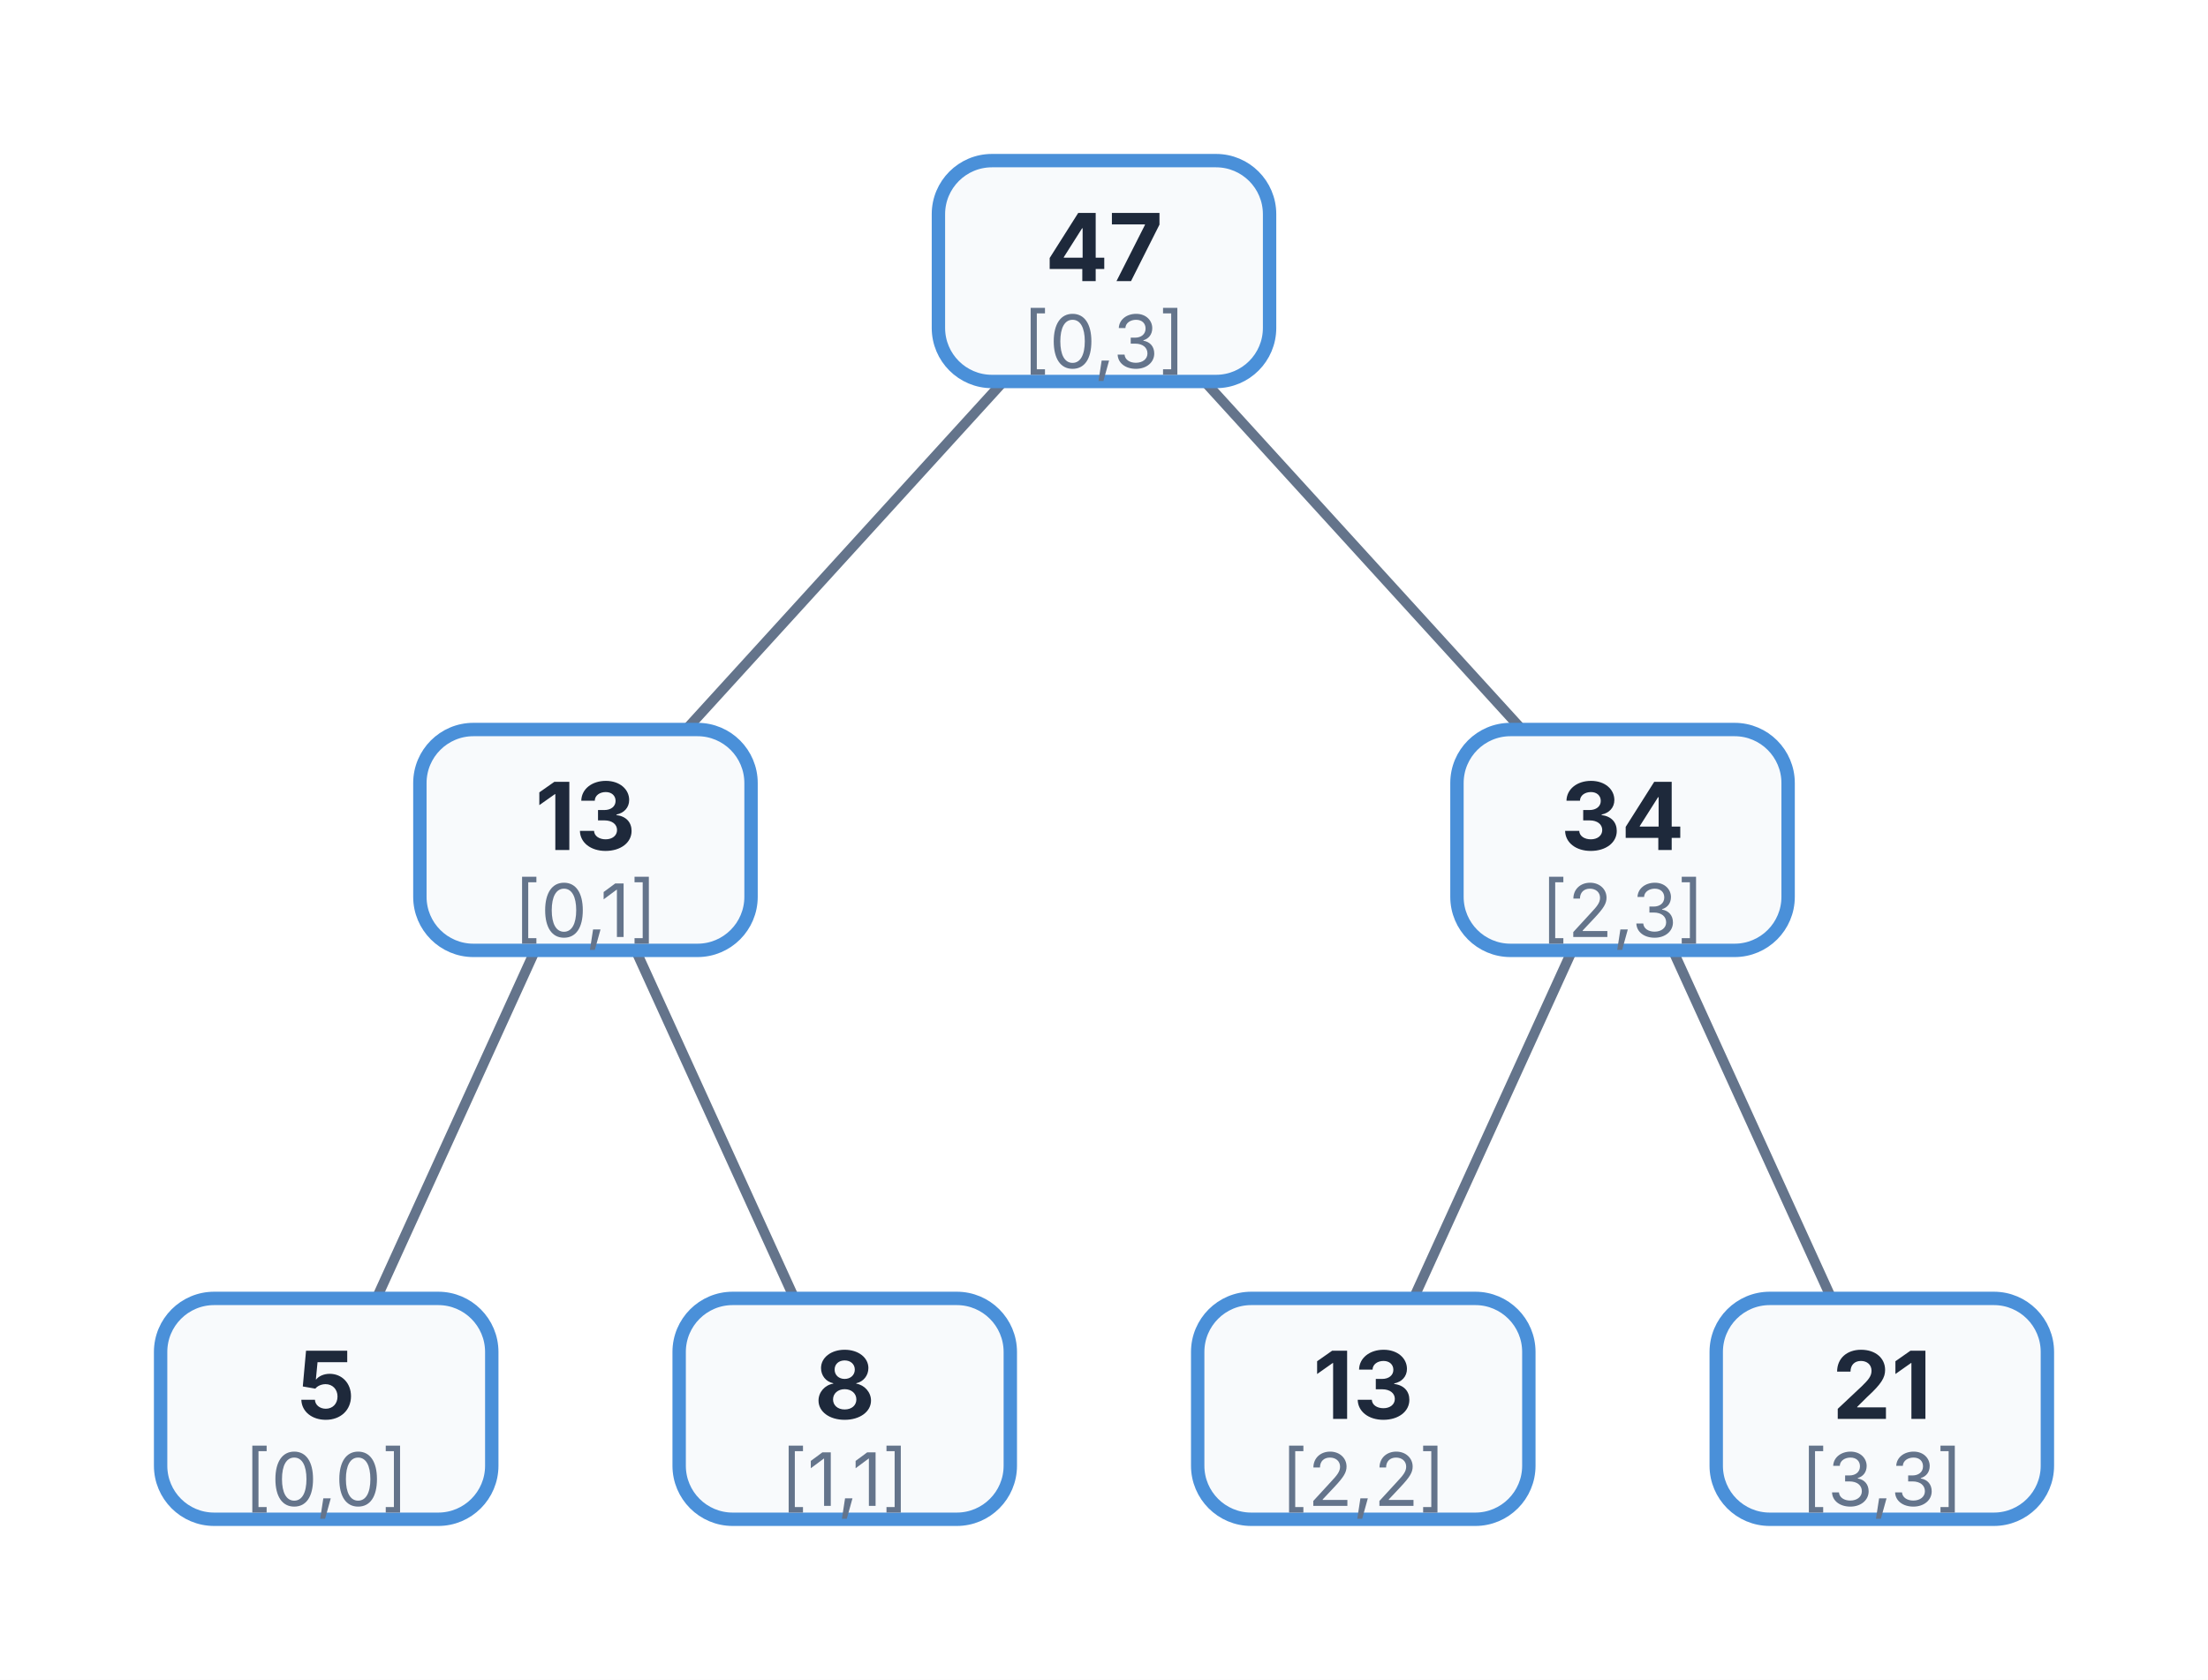
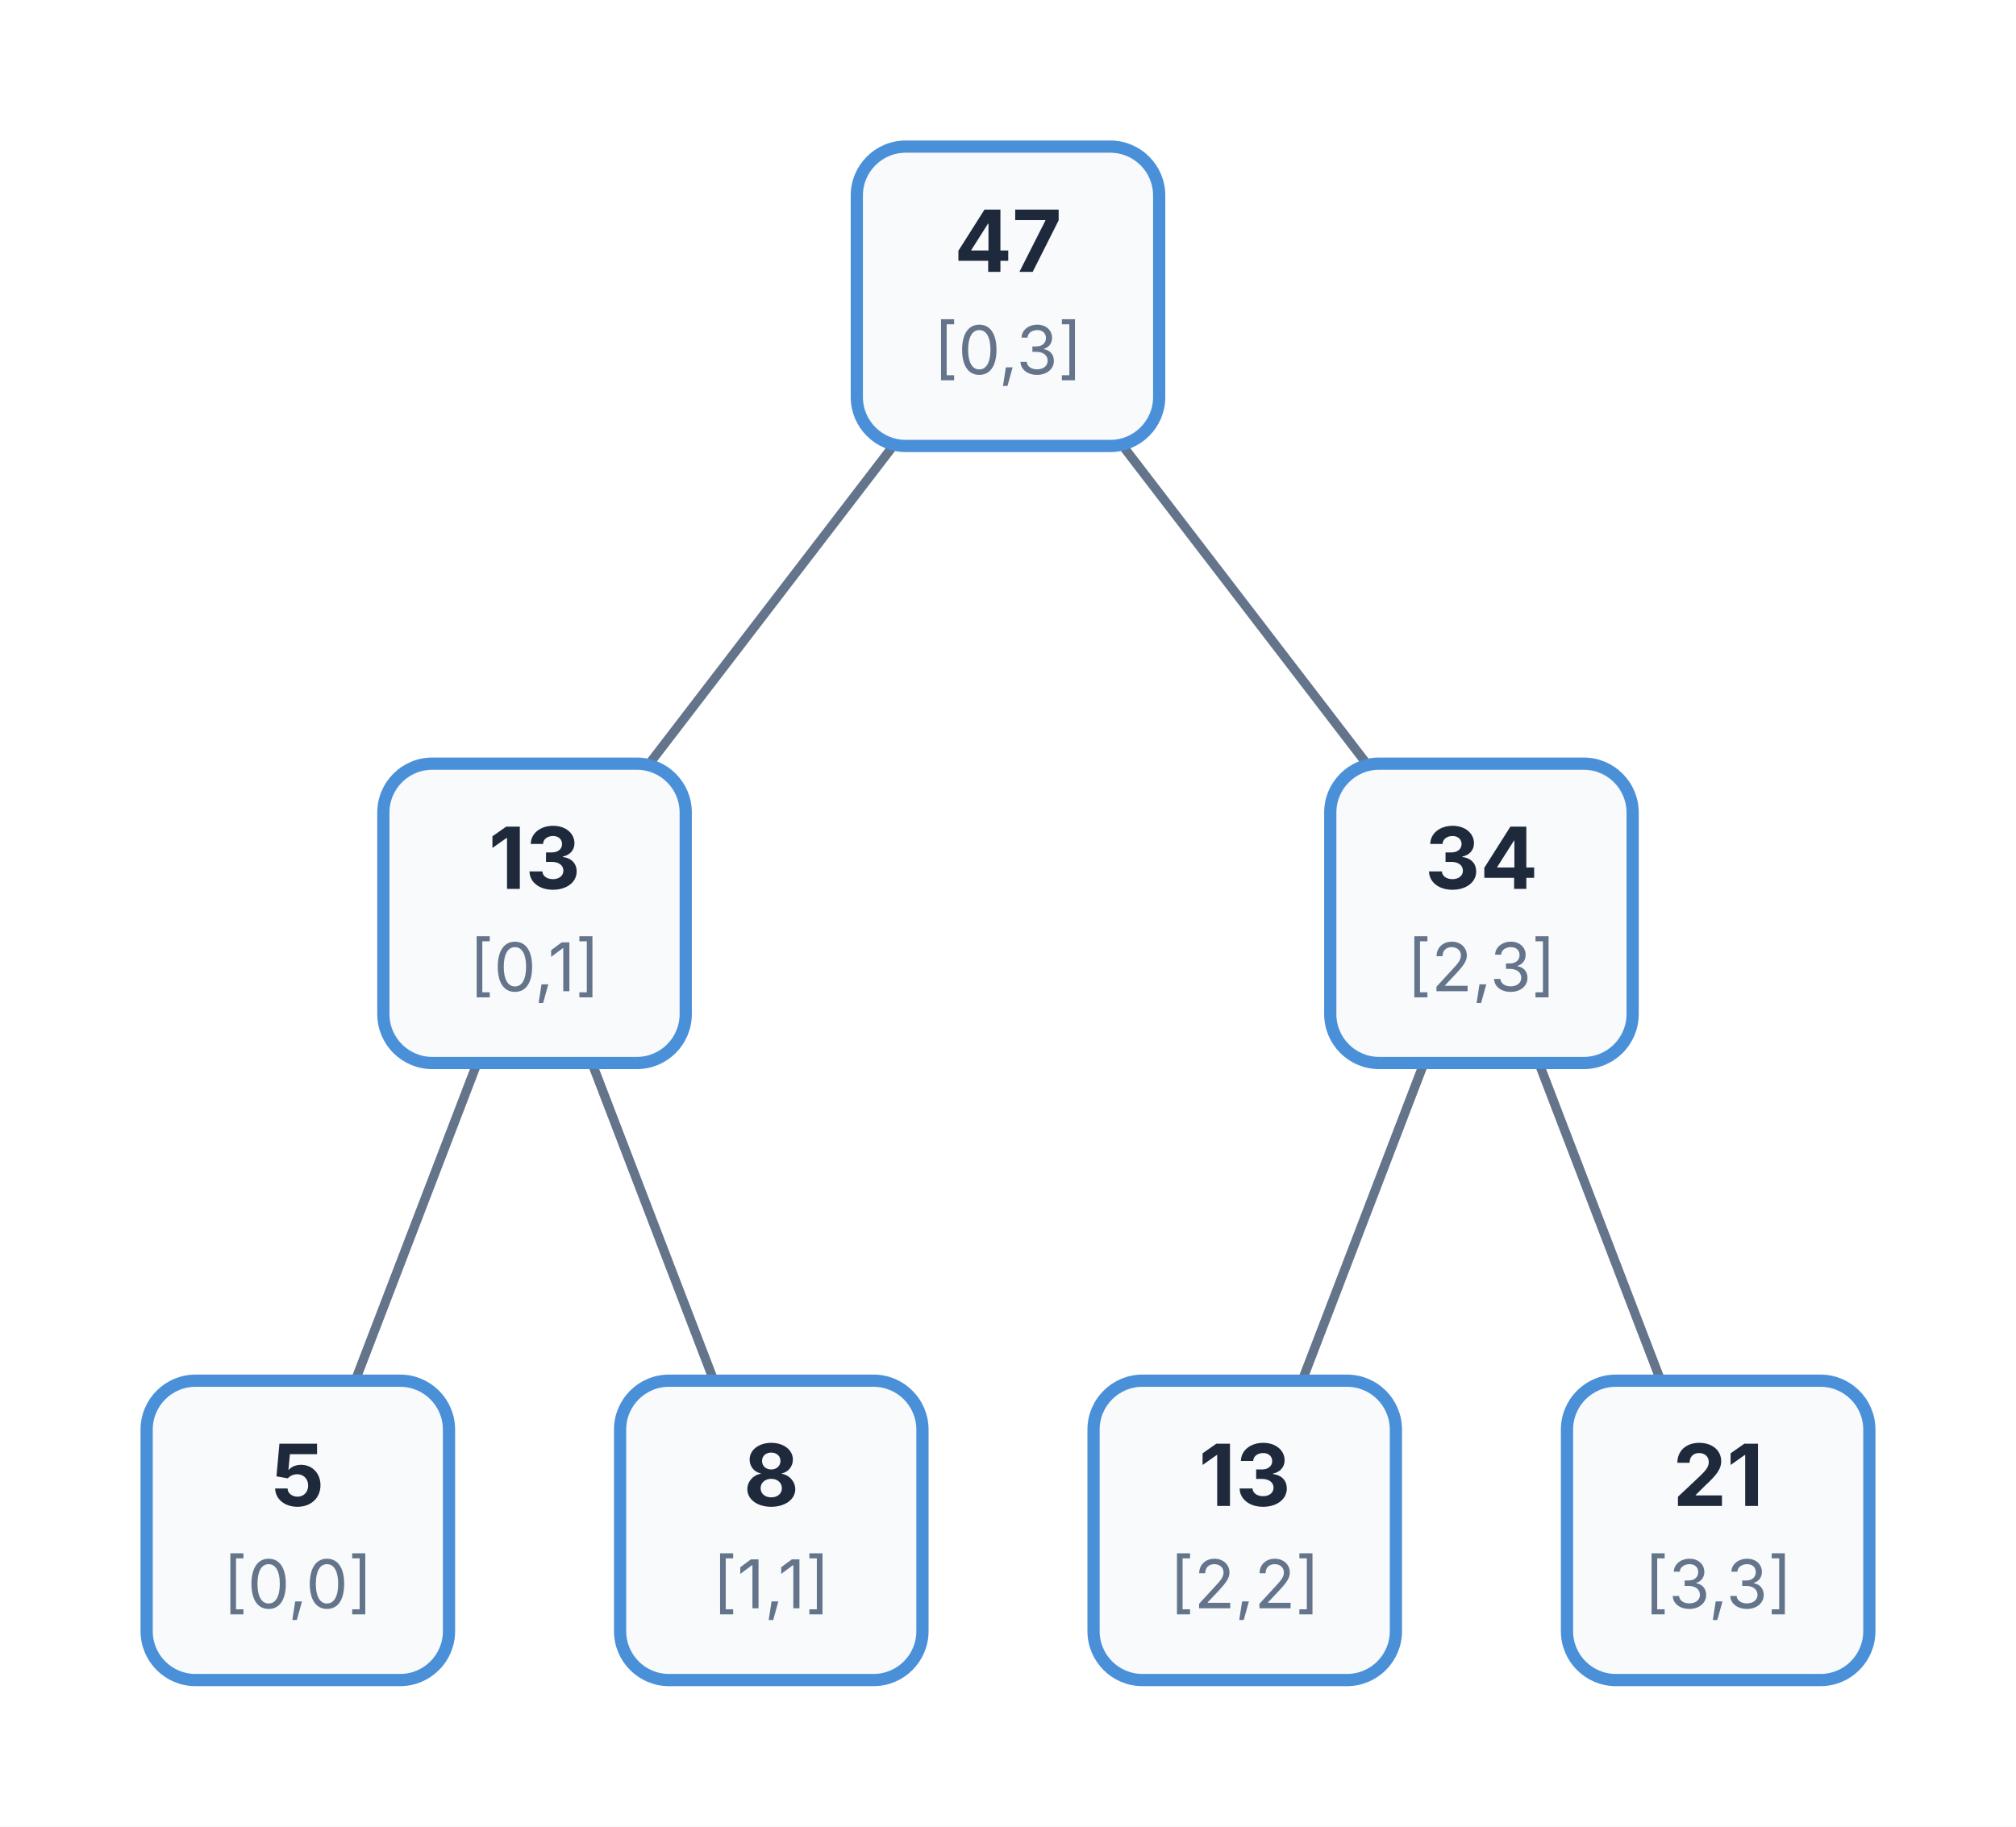
- <svg xmlns="http://www.w3.org/2000/svg" viewBox="0 0 329.936 251" width="329.936" height="251">
-   <rect x="0" y="0" width="329.936" height="251" fill="#FFFFFF" />
-   <path d="M 149.93 57 L 102.53 109" stroke="#64748B" stroke-width="1.5" fill="none" />
-   <path d="M 180.01 57 L 227.41 109" stroke="#64748B" stroke-width="1.5" fill="none" />
-   <path d="M 79.96 142 L 56.26 194" stroke="#64748B" stroke-width="1.5" fill="none" />
-   <path d="M 95 142 L 118.71 194" stroke="#64748B" stroke-width="1.5" fill="none" />
-   <path d="M 234.93 142 L 211.23 194" stroke="#64748B" stroke-width="1.5" fill="none" />
-   <path d="M 249.97 142 L 273.67 194" stroke="#64748B" stroke-width="1.5" fill="none" />
-   <rect x="140.226" y="24" width="49.484" height="33" fill="#F8FAFC" stroke="#4A90D9" stroke-width="2" rx="8" />
-   <text x="164.968" y="42" font-size="14" font-family="Inter, system-ui, -apple-system, sans-serif" fill="#1E293B" text-anchor="middle" font-weight="bold">47</text>
-   <text x="164.968" y="55" font-size="11" font-family="Inter, system-ui, -apple-system, sans-serif" fill="#64748B" text-anchor="middle">[0,3]</text>
-   <rect x="62.742" y="109" width="49.484" height="33" fill="#F8FAFC" stroke="#4A90D9" stroke-width="2" rx="8" />
-   <text x="87.484" y="127" font-size="14" font-family="Inter, system-ui, -apple-system, sans-serif" fill="#1E293B" text-anchor="middle" font-weight="bold">13</text>
-   <text x="87.484" y="140" font-size="11" font-family="Inter, system-ui, -apple-system, sans-serif" fill="#64748B" text-anchor="middle">[0,1]</text>
-   <rect x="24" y="194" width="49.484" height="33" fill="#F8FAFC" stroke="#4A90D9" stroke-width="2" rx="8" />
-   <text x="48.742" y="212" font-size="14" font-family="Inter, system-ui, -apple-system, sans-serif" fill="#1E293B" text-anchor="middle" font-weight="bold">5</text>
-   <text x="48.742" y="225" font-size="11" font-family="Inter, system-ui, -apple-system, sans-serif" fill="#64748B" text-anchor="middle">[0,0]</text>
-   <rect x="101.484" y="194" width="49.484" height="33" fill="#F8FAFC" stroke="#4A90D9" stroke-width="2" rx="8" />
-   <text x="126.226" y="212" font-size="14" font-family="Inter, system-ui, -apple-system, sans-serif" fill="#1E293B" text-anchor="middle" font-weight="bold">8</text>
-   <text x="126.226" y="225" font-size="11" font-family="Inter, system-ui, -apple-system, sans-serif" fill="#64748B" text-anchor="middle">[1,1]</text>
-   <rect x="217.71" y="109" width="49.484" height="33" fill="#F8FAFC" stroke="#4A90D9" stroke-width="2" rx="8" />
-   <text x="242.452" y="127" font-size="14" font-family="Inter, system-ui, -apple-system, sans-serif" fill="#1E293B" text-anchor="middle" font-weight="bold">34</text>
-   <text x="242.452" y="140" font-size="11" font-family="Inter, system-ui, -apple-system, sans-serif" fill="#64748B" text-anchor="middle">[2,3]</text>
-   <rect x="178.968" y="194" width="49.484" height="33" fill="#F8FAFC" stroke="#4A90D9" stroke-width="2" rx="8" />
-   <text x="203.71" y="212" font-size="14" font-family="Inter, system-ui, -apple-system, sans-serif" fill="#1E293B" text-anchor="middle" font-weight="bold">13</text>
-   <text x="203.71" y="225" font-size="11" font-family="Inter, system-ui, -apple-system, sans-serif" fill="#64748B" text-anchor="middle">[2,2]</text>
-   <rect x="256.452" y="194" width="49.484" height="33" fill="#F8FAFC" stroke="#4A90D9" stroke-width="2" rx="8" />
-   <text x="281.194" y="212" font-size="14" font-family="Inter, system-ui, -apple-system, sans-serif" fill="#1E293B" text-anchor="middle" font-weight="bold">21</text>
-   <text x="281.194" y="225" font-size="11" font-family="Inter, system-ui, -apple-system, sans-serif" fill="#64748B" text-anchor="middle">[3,3]</text>
+ <svg xmlns="http://www.w3.org/2000/svg" viewBox="0 0 329.936 299" width="329.936" height="299">
+   <rect x="0" y="0" width="329.936" height="299" fill="#FFFFFF" />
+   <path d="M 146.17 73 L 106.28 125" stroke="#64748B" stroke-width="1.5" fill="none" />
+   <path d="M 183.76 73 L 223.66 125" stroke="#64748B" stroke-width="1.5" fill="none" />
+   <path d="M 78.09 174 L 58.14 226" stroke="#64748B" stroke-width="1.5" fill="none" />
+   <path d="M 96.88 174 L 116.83 226" stroke="#64748B" stroke-width="1.5" fill="none" />
+   <path d="M 233.05 174 L 213.11 226" stroke="#64748B" stroke-width="1.5" fill="none" />
+   <path d="M 251.85 174 L 271.8 226" stroke="#64748B" stroke-width="1.5" fill="none" />
+   <rect x="140.226" y="24" width="49.484" height="49" fill="#F8FAFC" stroke="#4A90D9" stroke-width="2" rx="8" />
+   <text x="164.968" y="44.5" font-size="14" font-family="Inter, system-ui, -apple-system, sans-serif" fill="#1E293B" text-anchor="middle" font-weight="bold">47</text>
+   <text x="164.968" y="61.25" font-size="11" font-family="Inter, system-ui, -apple-system, sans-serif" fill="#64748B" text-anchor="middle">[0,3]</text>
+   <rect x="62.742" y="125" width="49.484" height="49" fill="#F8FAFC" stroke="#4A90D9" stroke-width="2" rx="8" />
+   <text x="87.484" y="145.5" font-size="14" font-family="Inter, system-ui, -apple-system, sans-serif" fill="#1E293B" text-anchor="middle" font-weight="bold">13</text>
+   <text x="87.484" y="162.25" font-size="11" font-family="Inter, system-ui, -apple-system, sans-serif" fill="#64748B" text-anchor="middle">[0,1]</text>
+   <rect x="24" y="226" width="49.484" height="49" fill="#F8FAFC" stroke="#4A90D9" stroke-width="2" rx="8" />
+   <text x="48.742" y="246.5" font-size="14" font-family="Inter, system-ui, -apple-system, sans-serif" fill="#1E293B" text-anchor="middle" font-weight="bold">5</text>
+   <text x="48.742" y="263.25" font-size="11" font-family="Inter, system-ui, -apple-system, sans-serif" fill="#64748B" text-anchor="middle">[0,0]</text>
+   <rect x="101.484" y="226" width="49.484" height="49" fill="#F8FAFC" stroke="#4A90D9" stroke-width="2" rx="8" />
+   <text x="126.226" y="246.5" font-size="14" font-family="Inter, system-ui, -apple-system, sans-serif" fill="#1E293B" text-anchor="middle" font-weight="bold">8</text>
+   <text x="126.226" y="263.25" font-size="11" font-family="Inter, system-ui, -apple-system, sans-serif" fill="#64748B" text-anchor="middle">[1,1]</text>
+   <rect x="217.71" y="125" width="49.484" height="49" fill="#F8FAFC" stroke="#4A90D9" stroke-width="2" rx="8" />
+   <text x="242.452" y="145.5" font-size="14" font-family="Inter, system-ui, -apple-system, sans-serif" fill="#1E293B" text-anchor="middle" font-weight="bold">34</text>
+   <text x="242.452" y="162.25" font-size="11" font-family="Inter, system-ui, -apple-system, sans-serif" fill="#64748B" text-anchor="middle">[2,3]</text>
+   <rect x="178.968" y="226" width="49.484" height="49" fill="#F8FAFC" stroke="#4A90D9" stroke-width="2" rx="8" />
+   <text x="203.71" y="246.5" font-size="14" font-family="Inter, system-ui, -apple-system, sans-serif" fill="#1E293B" text-anchor="middle" font-weight="bold">13</text>
+   <text x="203.71" y="263.25" font-size="11" font-family="Inter, system-ui, -apple-system, sans-serif" fill="#64748B" text-anchor="middle">[2,2]</text>
+   <rect x="256.452" y="226" width="49.484" height="49" fill="#F8FAFC" stroke="#4A90D9" stroke-width="2" rx="8" />
+   <text x="281.194" y="246.5" font-size="14" font-family="Inter, system-ui, -apple-system, sans-serif" fill="#1E293B" text-anchor="middle" font-weight="bold">21</text>
+   <text x="281.194" y="263.25" font-size="11" font-family="Inter, system-ui, -apple-system, sans-serif" fill="#64748B" text-anchor="middle">[3,3]</text>
</svg>
